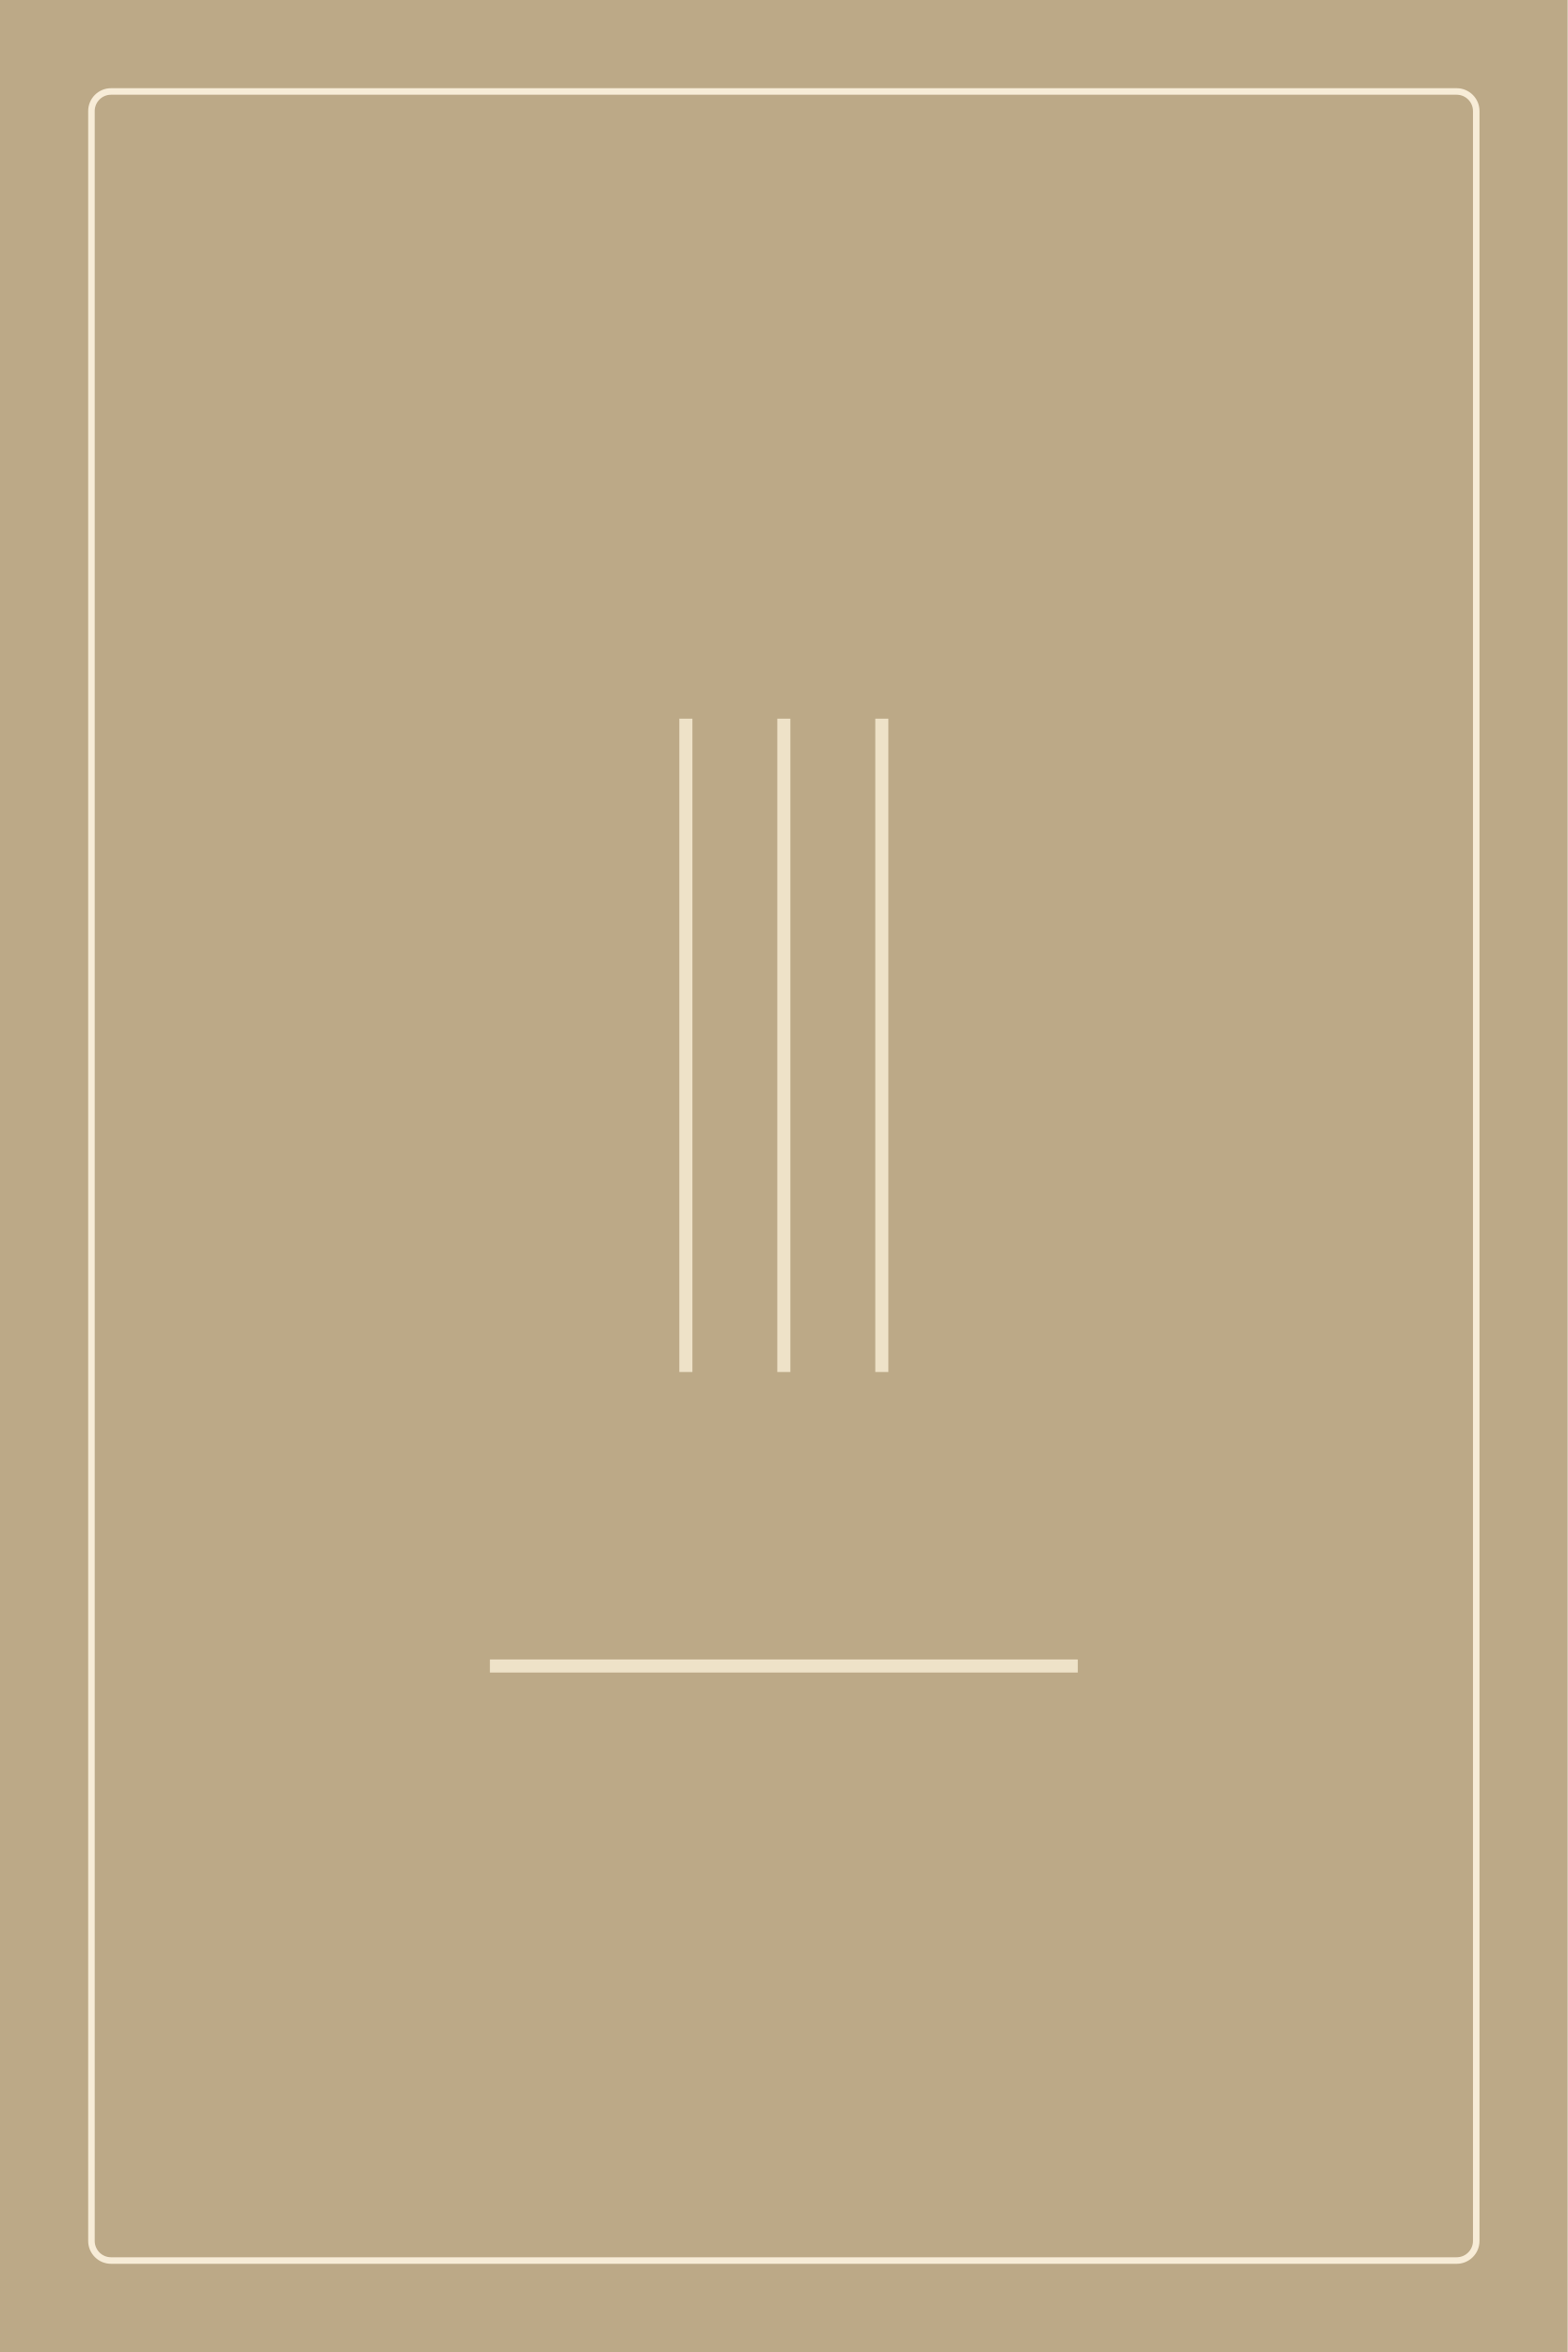
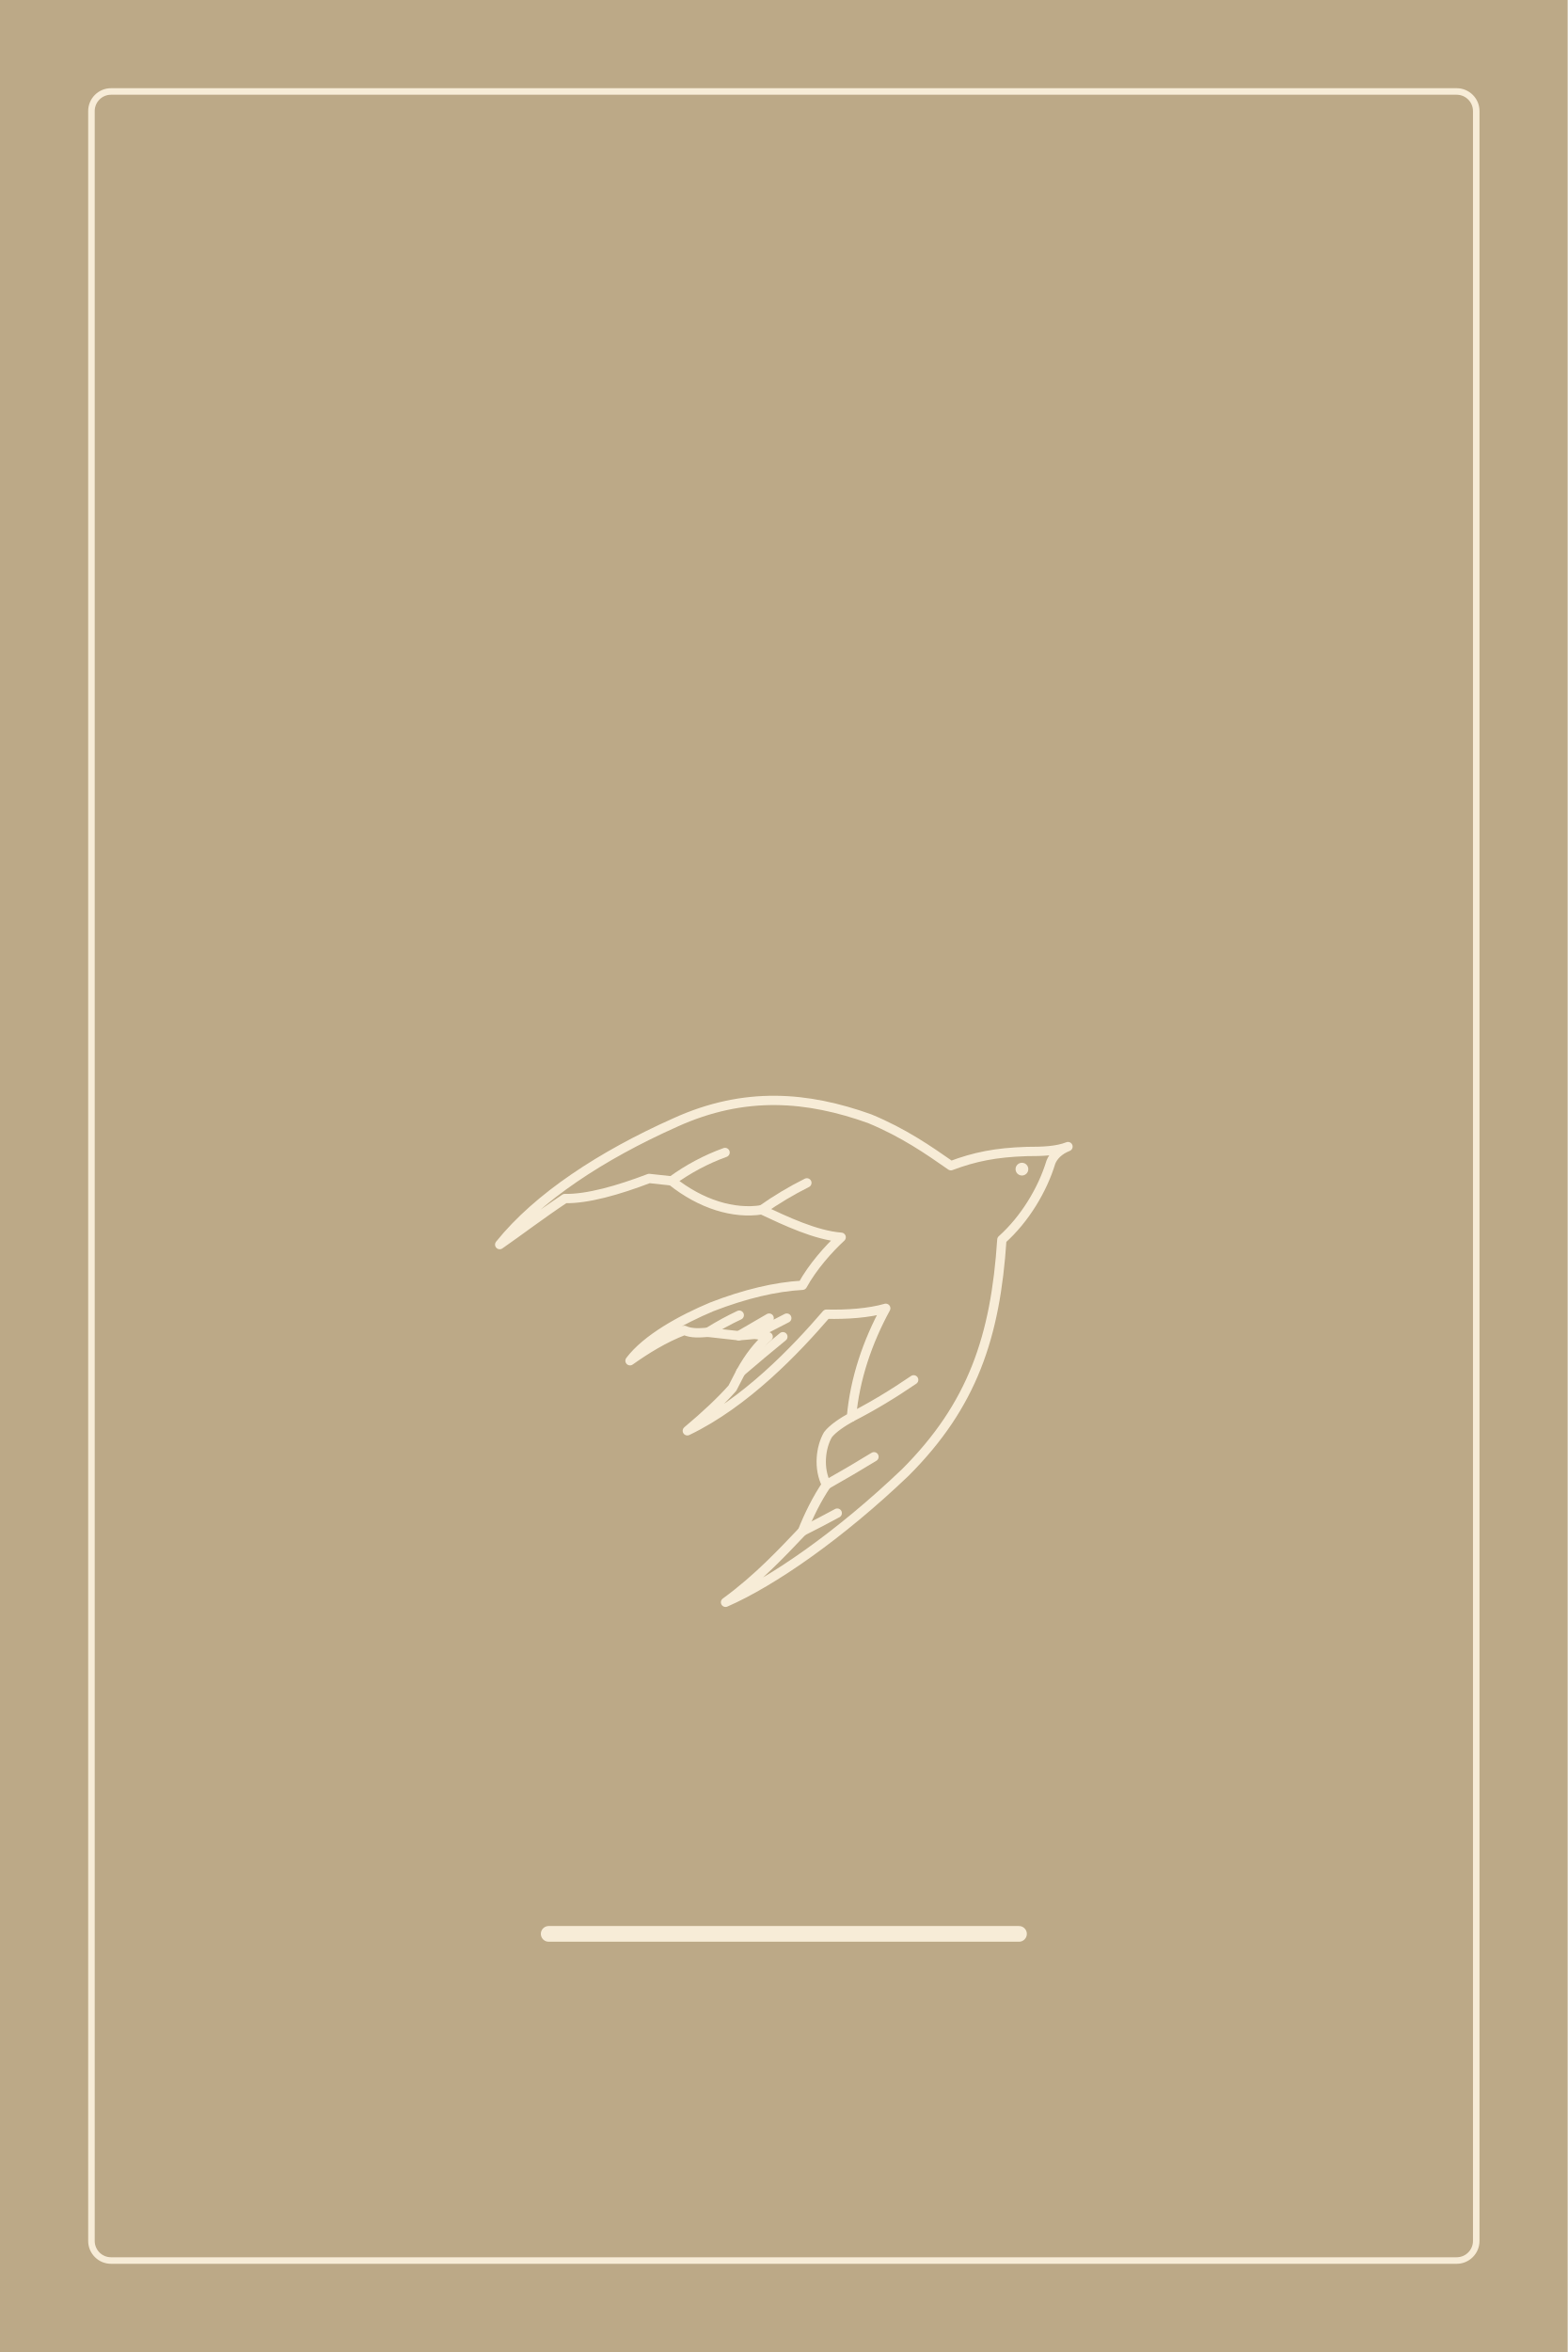
<svg xmlns="http://www.w3.org/2000/svg" viewBox="0 0 240 360">
  <rect width="240" height="360" fill="#bca987" />
  <rect x="14" y="14" width="212" height="332" rx="3" fill="none" stroke="#f7ecd7" />
-   <path d="M75 255h90M105 110v100M120 110v100M135 110v100" stroke="#eee2c8" stroke-width="2" />
+   <g transform="translate(74.25 145.5) scale(.075)" fill="none" stroke="#f7ecd7" color="#f7ecd7" stroke-width="19" stroke-linecap="round" stroke-linejoin="round">
+     <path d="M1190 400C1172 407 1160 419 1155 432C1138 488 1102 548 1055 590C1042 788 995 928 858 1065C724 1193 587 1288 491 1330C557 1282 608 1227 648 1185C661 1152 678 1118 697 1090C680 1057 685 1014 700 988C710 975 730 962 748 952C755 873 781 798 818 730C783 740 739 743 697 742C635 814 532 923 413 980C450 949 481 920 505 893L522 860C539 829 558 805 578 788L552 783L518 786L455 779C440 780 422 782 407 775C365 791 327 815 296 837C330 792 401 753 463 727C530 701 593 686 648 683C669 645 701 609 727 585C675 581 614 552 565 529C508 538 441 518 381 470L335 465C272 489 209 507 163 506C112 540 69 573 30 600C108 503 238 418 388 351C531 286 659 298 785 343C855 372 905 407 951 439C999 421 1042 412 1106 410C1139 410 1167 409 1190 400Z" />
+     <path d="M381 470Q432 433 490 412M565 529Q609 498 657 474M748 952Q809 921 875 876M697 1090Q750 1060 794 1033M648 1185Q686 1166 719 1148M455 779Q487 759 519 744M518 786L580 750M552 783L616 750M522 860Q565 823 608 788" fill="none" />
+     <circle cx="1096" cy="446" r="13" fill="currentColor" stroke="none" />
+   </g>
+   <path d="M84 296h72" fill="none" stroke="#f7ecd7" stroke-width="2.4" stroke-linecap="round" />
</svg>
